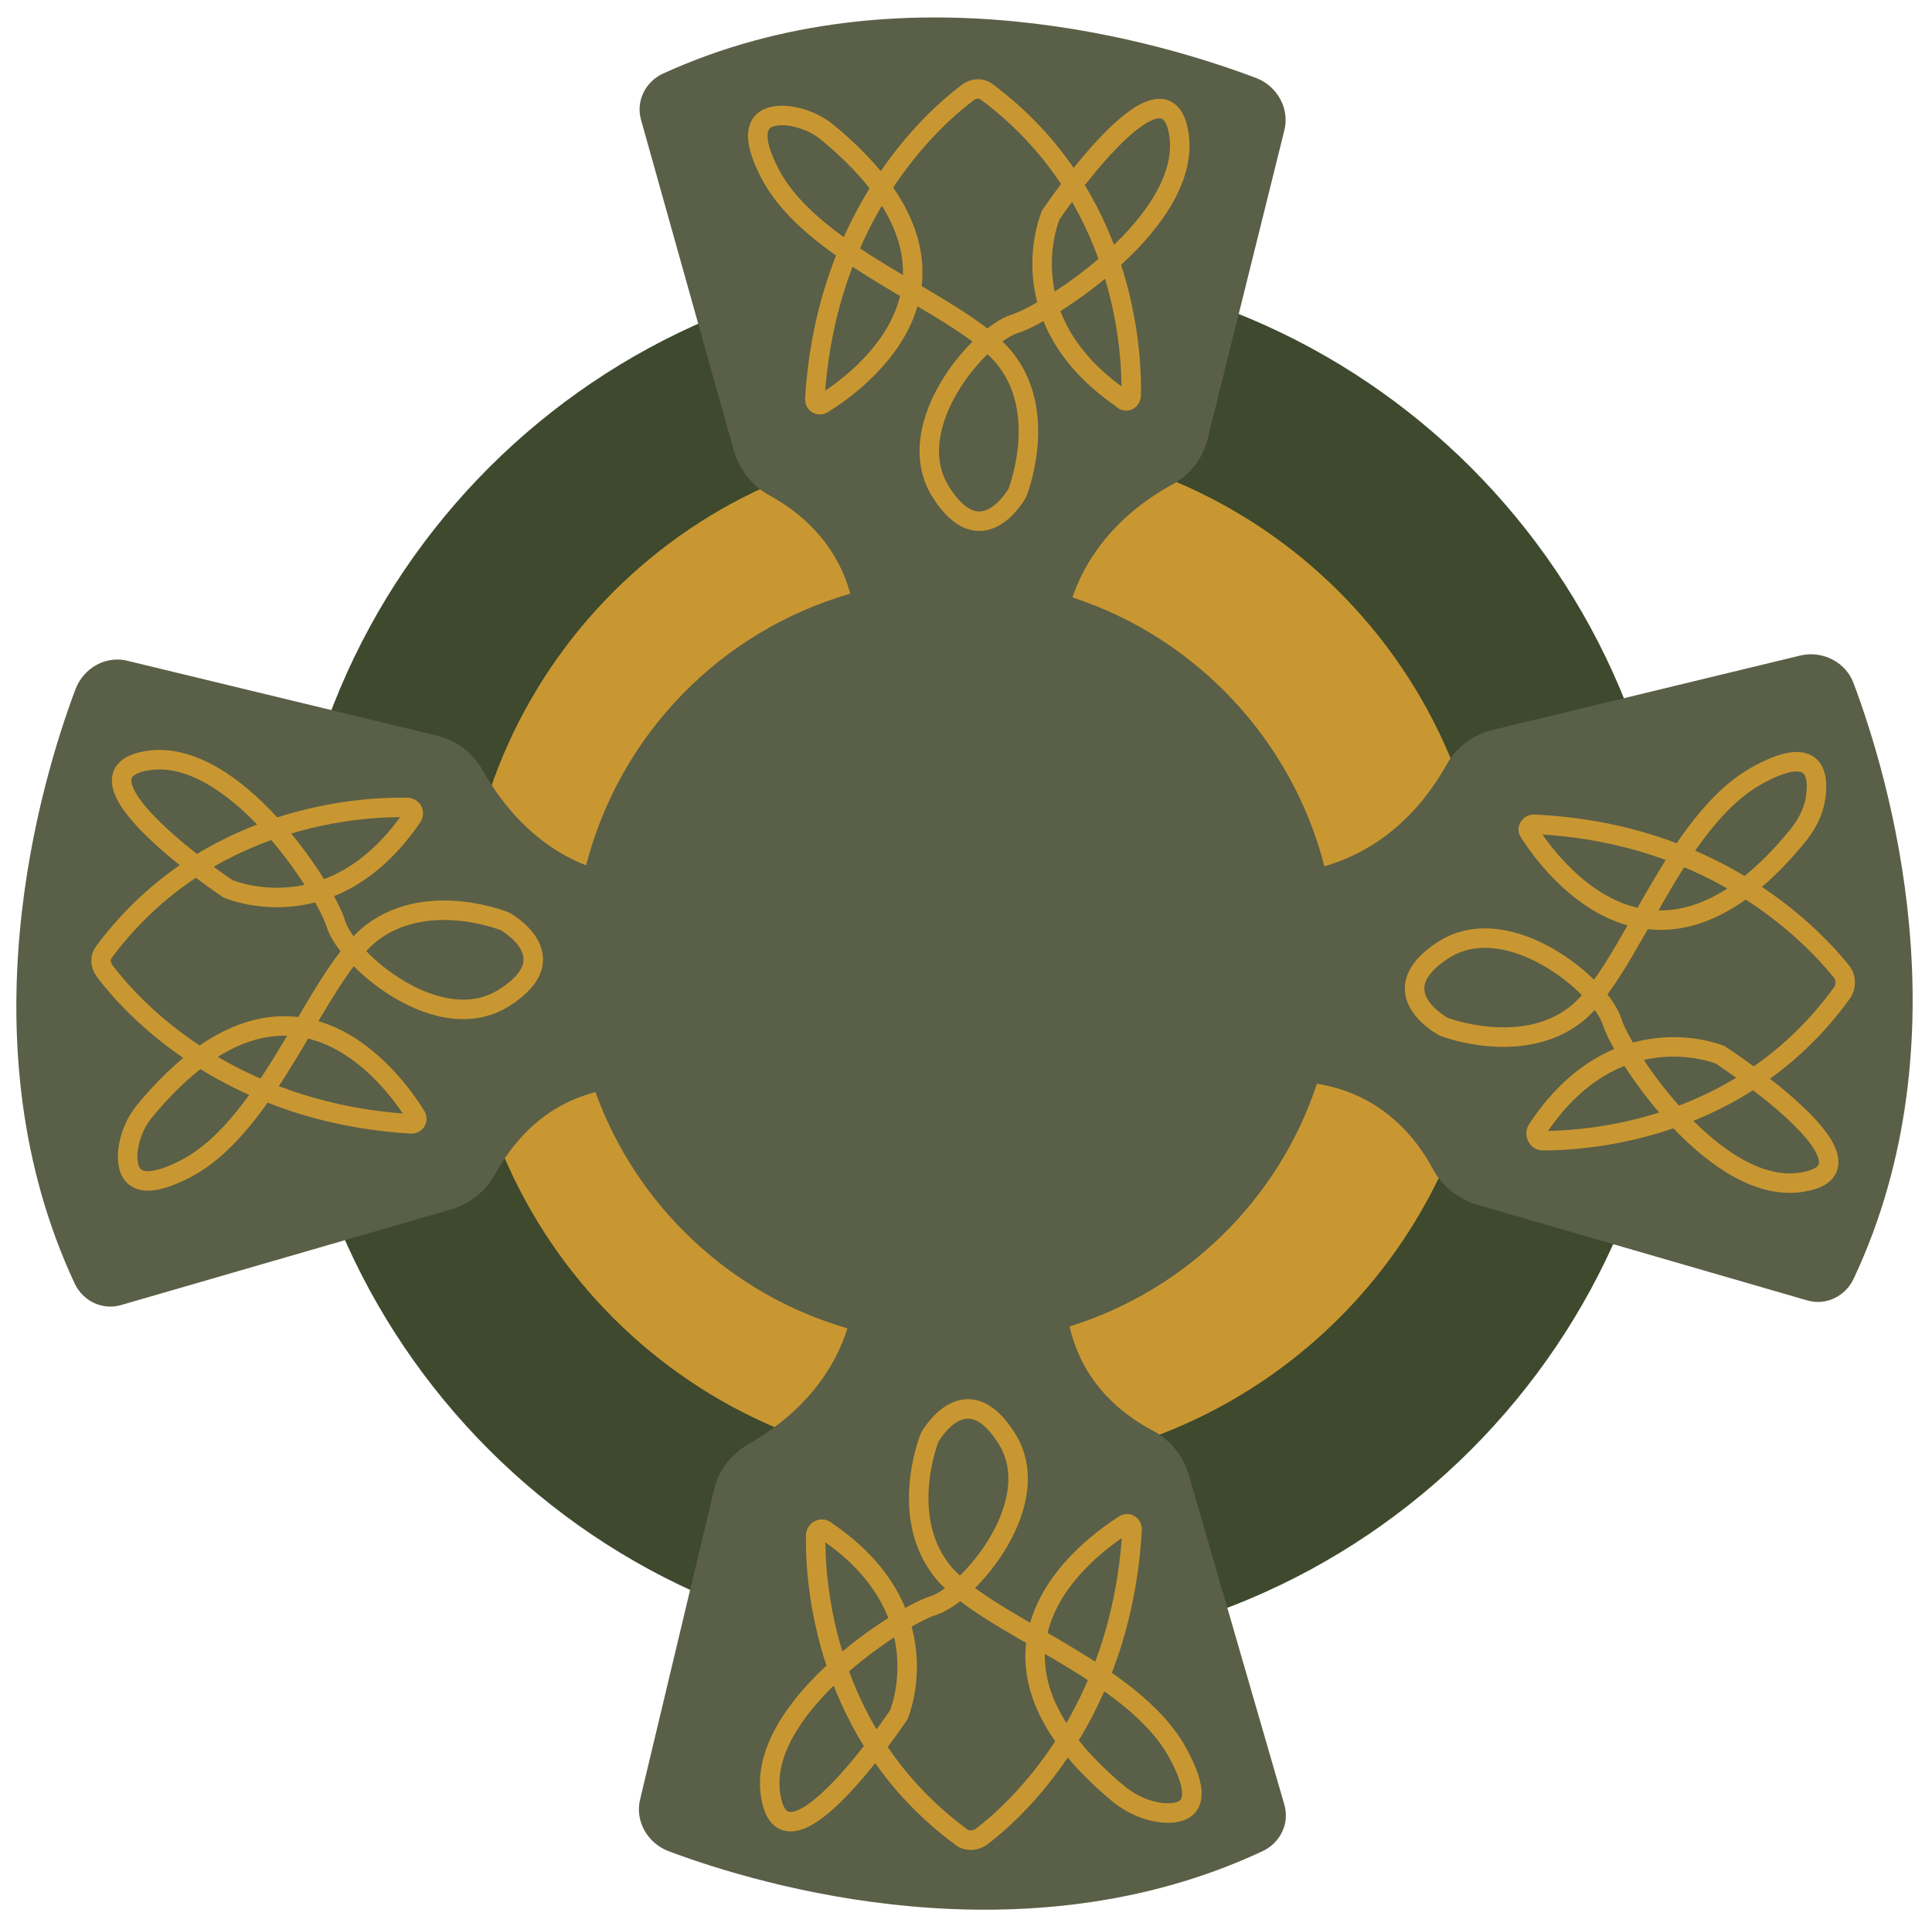
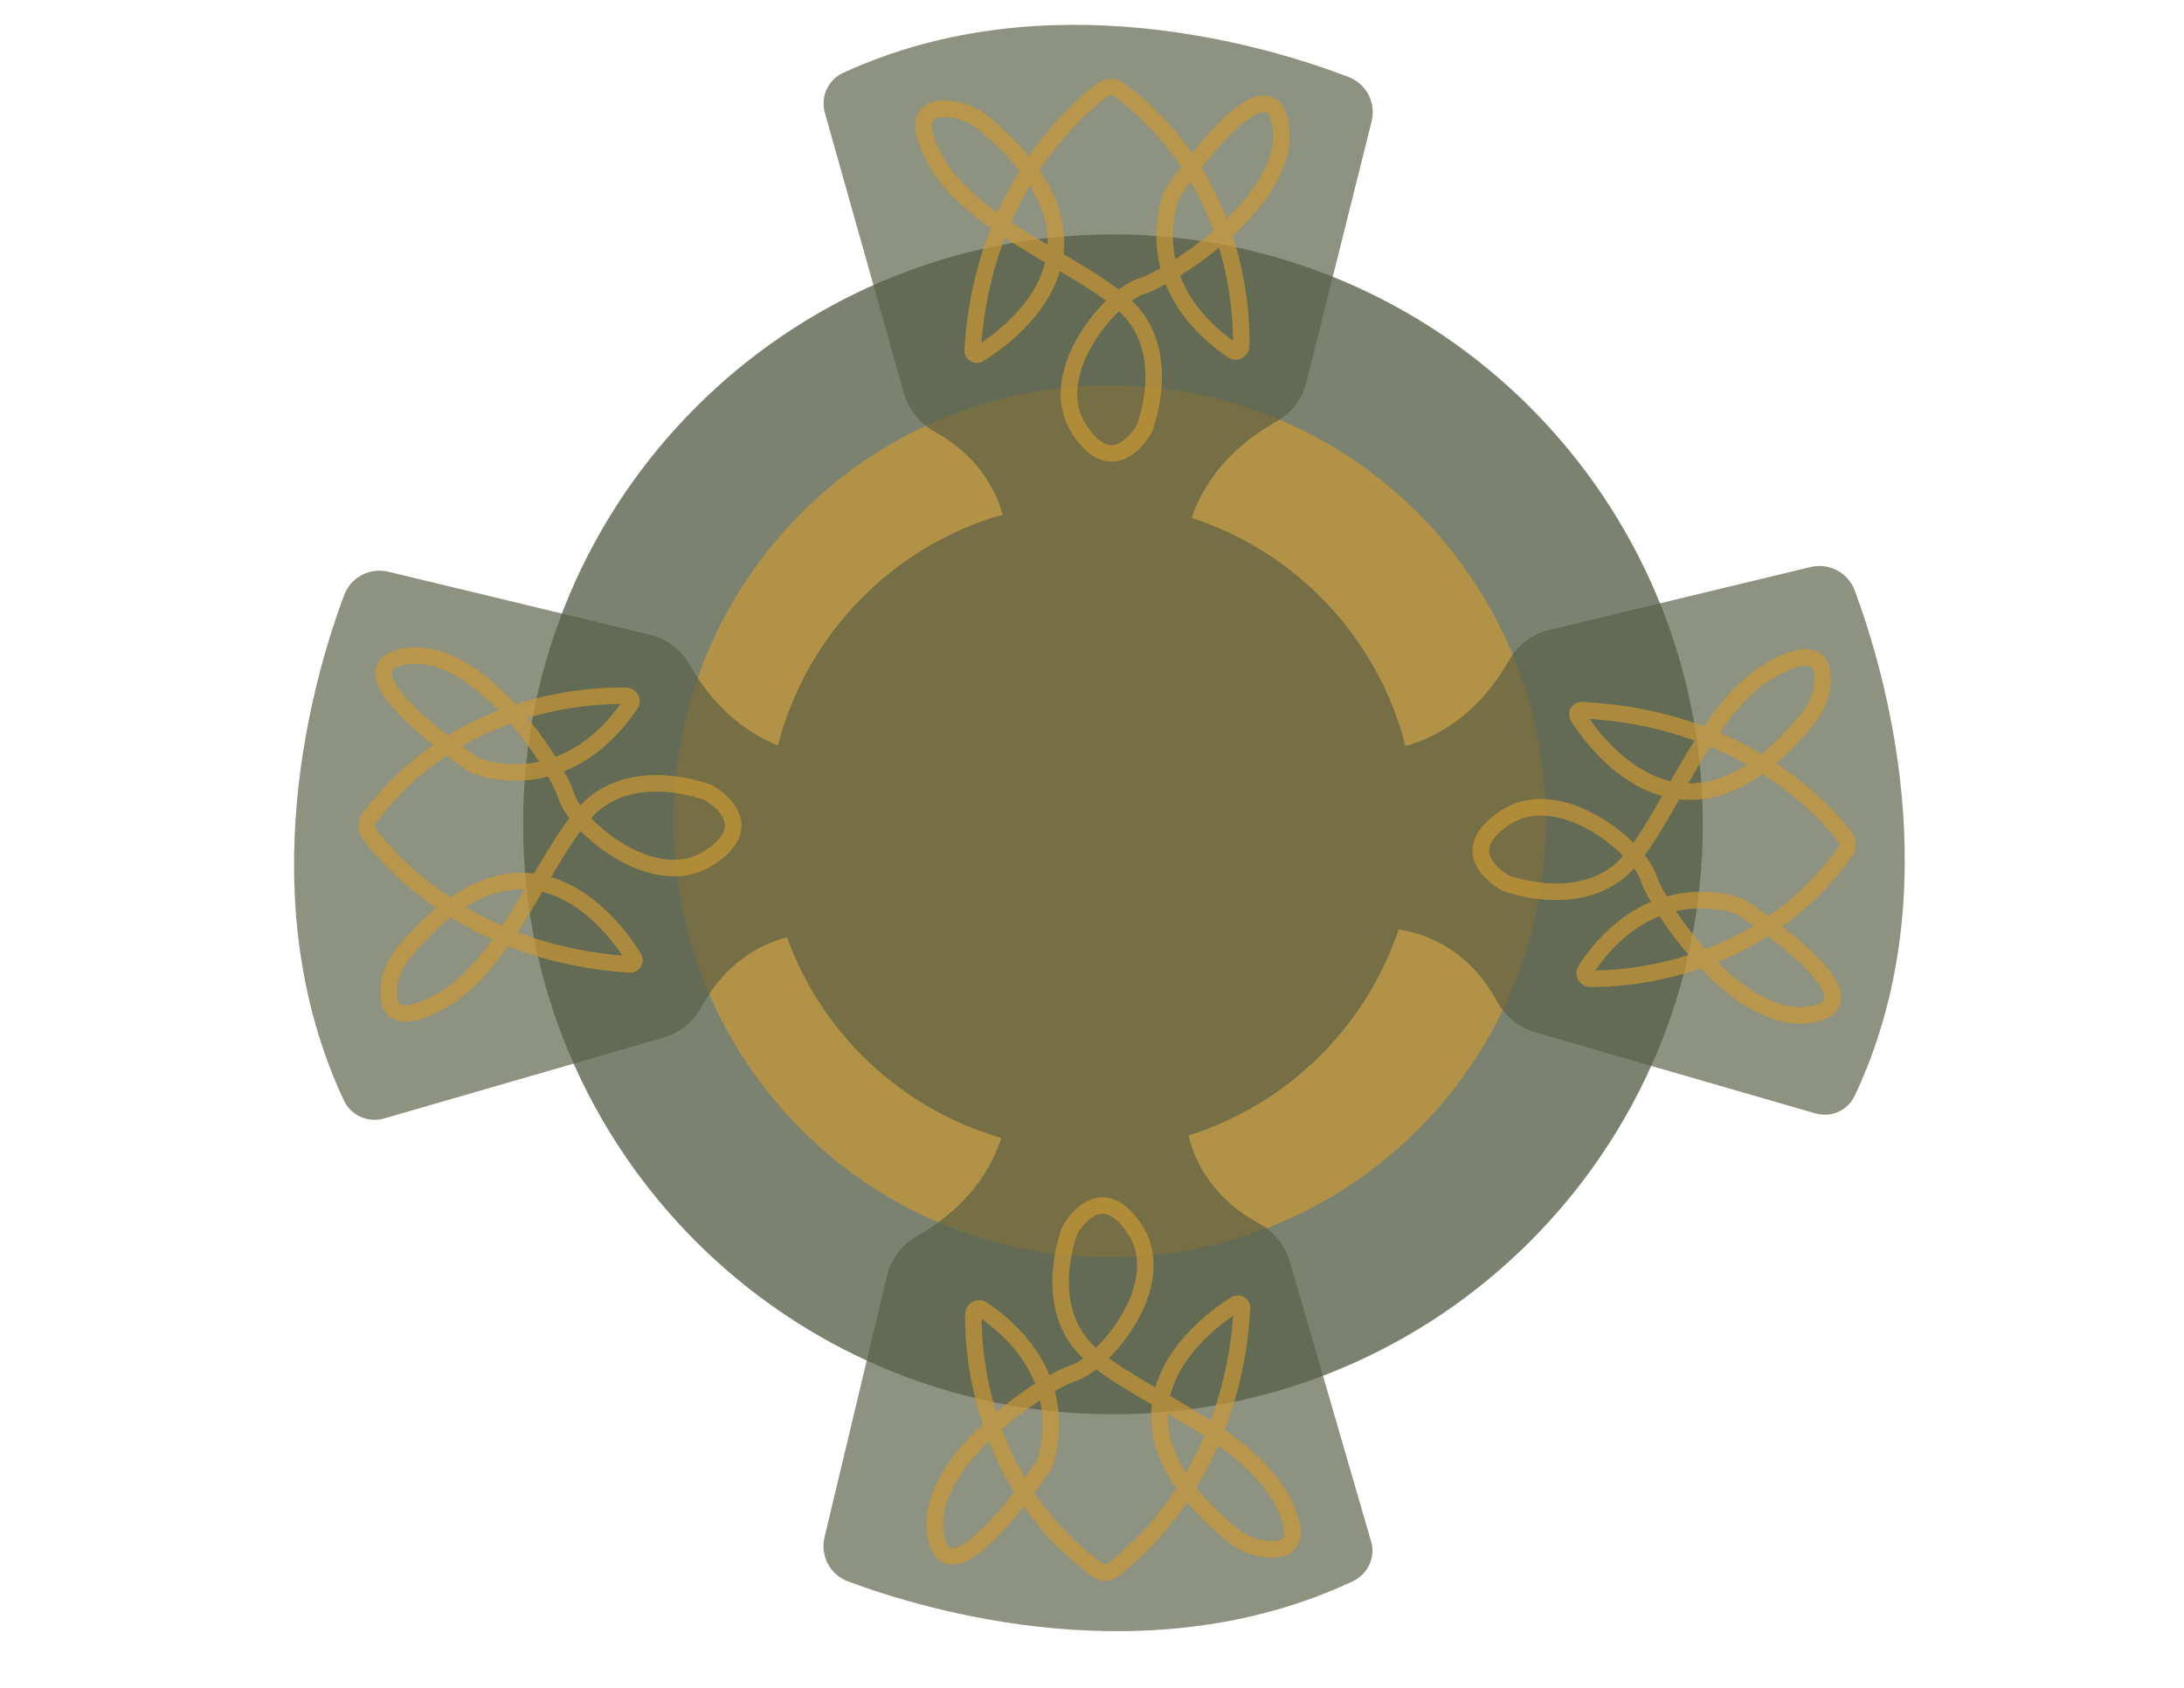
- <svg xmlns="http://www.w3.org/2000/svg" version="1.1" id="Layer_1" x="0px" y="0px" width="207px" height="206px" viewBox="0 0 207 206" style="enable-background:new 0 0 207 206;" xml:space="preserve">
+ <svg xmlns="http://www.w3.org/2000/svg" version="1.1" id="Layer_2" x="0px" y="0px" width="792px" height="612px" viewBox="0 0 792 612" style="enable-background:new 0 0 792 612;" xml:space="preserve">
  <style type="text/css">
- 	.st0{fill:#3E492D;}
- 	.st1{fill:#C99731;}
- 	.st2{fill:#5A5F47;}
- 	.st3{fill:none;stroke:#C99731;stroke-width:2.087;stroke-miterlimit:10;}
+ 	.st0{opacity:0.68;fill:#3D492D;}
+ 	.st1{opacity:0.68;fill:#CB9832;}
+ 	.st2{opacity:0.68;fill:#595F46;}
+ 	.st3{opacity:0.68;fill:none;stroke:#CB9832;stroke-width:6;stroke-miterlimit:10;}
</style>
-   <g>
-     <circle class="st0" cx="105" cy="102.7" r="74.4" />
-     <circle class="st1" cx="104.6" cy="102.3" r="55" />
-     <path class="st2" d="M198.6,73.2c-0.8-2.2-3.2-3.5-5.6-3l-33.1,8c-2.1,0.5-3.9,1.9-4.9,3.7c-4.1,7.3-9.6,9.9-13.1,10.9   c-3.5-13.6-13.8-24.5-27-28.8c1.2-3.5,4-8.4,10.7-12.1c1.9-1,3.3-2.8,3.8-4.9l8.2-33c0.6-2.3-0.7-4.7-2.9-5.6   C124.7,4.6,96.8-3.9,71,7.9c-1.9,0.9-2.9,3-2.3,5l9.9,35.3c0.6,2.1,2,3.9,3.9,4.9c2.9,1.6,7,4.7,8.6,10.5   c-13.9,4-24.7,15.1-28.3,29.1c-3.4-1.3-7.7-4.2-11.1-10.2c-1.1-1.9-2.8-3.2-4.9-3.7l-33.1-8c-2.3-0.6-4.7,0.7-5.6,3   C4.3,83.9-4,111.8,8,137.5c0.9,1.9,3,2.9,5,2.3l35.2-10.2c2.1-0.6,3.9-2,4.9-3.9c1.6-2.9,4.8-7.2,10.7-8.7   c4.4,12.2,14.5,21.7,27,25.3c-1.1,3.5-3.8,8.5-10.6,12.4c-1.9,1.1-3.2,2.8-3.7,4.9l-7.9,33.1c-0.6,2.3,0.7,4.7,3,5.6   c10.1,3.8,38.1,12,63.7,0c1.9-0.9,2.9-3,2.3-5l-10.2-35.2c-0.6-2.1-2-3.9-4-4.9c-3-1.6-7.4-4.9-8.8-11.1   c12.5-3.9,22.4-13.6,26.5-26c7,1.1,10.7,5.9,12.4,9.1c1,1.9,2.8,3.3,4.9,3.9l35.2,10.2c2,0.6,4.1-0.4,5-2.3   C210.7,111.3,202.4,83.3,198.6,73.2z" />
-     <path class="st3" d="M87.4,164.5c-0.1,4.7,0.8,21.4,15.6,32.3c0.6,0.5,1.5,0.4,2.1,0c3.6-2.7,15.1-13,16.2-33   c0-0.4-0.4-0.7-0.8-0.5c-3.9,2.5-19.2,13.6-0.5,29c1.3,1,2.8,1.7,4.5,1.9c2.4,0.2,4.8-0.6,1.8-6.2c-4.8-9.2-21.1-14-25.5-19.9   c-4.5-5.9-1.2-14.1-1.2-14.1s3.8-6.9,8.2,0c4.5,6.9-4,16.8-7.8,18c-3.8,1.2-19.1,11.2-17.4,20.5c1.6,9.3,13.7-8.8,13.7-8.8   s4.8-11.2-7.8-19.7C88.1,163.6,87.4,163.9,87.4,164.5z" />
-     <path class="st3" d="M121.2,42.3c0.1-4.7-0.7-21.4-15.4-32.4c-0.6-0.5-1.4-0.5-2.1,0c-3.6,2.7-15.2,12.9-16.4,32.9   c0,0.4,0.4,0.7,0.8,0.5c3.9-2.4,19.3-13.5,0.7-29c-1.3-1.1-2.8-1.7-4.4-1.9c-2.3-0.2-4.8,0.6-1.9,6.2c4.8,9.2,21,14.1,25.4,20.1   c4.4,5.9,1.1,14.1,1.1,14.1s-3.8,6.9-8.2-0.1s4.1-16.8,7.9-18s19.1-11.1,17.6-20.4s-13.7,8.7-13.7,8.7s-4.9,11.1,7.6,19.7   C120.6,43.2,121.2,42.9,121.2,42.3z" />
-     <path class="st3" d="M43.6,86.5c-4.7-0.1-21.4,0.7-32.4,15.4c-0.5,0.6-0.5,1.4,0,2.1c2.7,3.6,12.9,15.2,32.9,16.4   c0.4,0,0.7-0.4,0.5-0.8c-2.4-3.9-13.5-19.3-29-0.7c-1.1,1.3-1.7,2.8-1.9,4.4c-0.2,2.3,0.6,4.8,6.2,1.9c9.2-4.8,14.1-21,20.1-25.4   s14.1-1.1,14.1-1.1s6.9,3.8-0.1,8.2s-16.8-4.1-18-7.9C34.9,95.3,25,79.9,15.7,81.5s8.7,13.7,8.7,13.7s11.1,4.9,19.7-7.6   C44.5,87.1,44.2,86.5,43.6,86.5z" />
-     <path class="st3" d="M165.3,122.2c4.7,0,21.4-1,32.1-15.9c0.4-0.6,0.4-1.5,0-2.1c-2.8-3.5-13.2-15-33.1-15.9   c-0.4,0-0.7,0.5-0.5,0.8c2.5,3.9,13.8,19.1,29,0.2c1-1.3,1.7-2.8,1.8-4.5c0.2-2.4-0.7-4.8-6.2-1.8c-9.1,4.9-13.8,21.2-19.6,25.7   c-5.8,4.5-14.1,1.3-14.1,1.3s-7-3.7-0.1-8.2s16.9,3.8,18.1,7.6s11.4,19,20.6,17.2c9.3-1.7-9-13.6-9-13.6s-11.2-4.7-19.6,8   C164.4,121.5,164.7,122.2,165.3,122.2z" />
-   </g>
-   <g>
- </g>
-   <g>
- </g>
-   <g>
- </g>
-   <g>
- </g>
-   <g>
- </g>
-   <g>
- </g>
-   <g>
- </g>
-   <g>
- </g>
-   <g>
- </g>
-   <g>
- </g>
-   <g>
- </g>
-   <g>
- </g>
-   <g>
- </g>
-   <g>
- </g>
-   <g>
- </g>
+   <circle class="st0" cx="403.6" cy="298.9" r="213.9" />
+   <circle class="st1" cx="402.4" cy="297.8" r="158.1" />
+   <path class="st2" d="M672.6,214.1c-2.4-6.5-9.3-10.1-16-8.5l-95.1,22.9c-6,1.5-11.1,5.4-14.2,10.8c-11.8,20.9-27.7,28.5-37.6,31.2  c-10-39.1-39.5-70.4-77.6-82.7c3.4-9.9,11.4-24.1,30.7-34.9c5.4-3,9.4-8.1,10.9-14.1L497.4,44c1.7-6.7-1.9-13.6-8.4-16.1  c-28.9-11.1-109.2-35.5-183.2-1.5c-5.5,2.5-8.3,8.6-6.7,14.4l28.6,101.5c1.7,6,5.7,11.1,11.2,14.2c8.2,4.5,20.1,13.6,24.7,30.1  c-39.9,11.4-71.1,43.3-81.5,83.7c-9.7-3.9-22.2-12-32-29.3c-3.1-5.4-8.2-9.3-14.2-10.8l-95.1-22.9c-6.7-1.6-13.6,2-16,8.5  c-10.9,29-34.7,109.4-0.1,183.2c2.5,5.4,8.7,8.2,14.4,6.6l101.3-29.3c6-1.7,11.1-5.8,14.1-11.3c4.5-8.4,13.8-20.7,30.9-25.1  c12.7,35,41.6,62.3,77.7,72.7c-3.2,10-11.1,24.6-30.6,35.6c-5.4,3.1-9.3,8.2-10.8,14.2L299,557.4c-1.6,6.7,2,13.6,8.5,16  c29,10.8,109.5,34.6,183.2-0.1c5.4-2.6,8.2-8.7,6.5-14.4l-29.4-101.3c-1.7-6-5.8-11.1-11.4-14.1c-8.5-4.6-21.1-14.1-25.4-31.8  c35.8-11.2,64.3-39.2,76.2-74.7c20.2,3.2,30.8,17,35.7,26.1c3,5.5,8,9.6,14.1,11.3l101.3,29.3c5.8,1.7,11.9-1.1,14.4-6.6  C707.3,323.5,683.4,243.2,672.6,214.1z" />
+   <path class="st3" d="M353,476.5c-0.2,13.4,2.3,61.4,44.9,92.7c1.8,1.3,4.2,1.3,5.9-0.1c10.2-7.8,43.4-37.4,46.6-94.8  c0.1-1.2-1.3-2-2.3-1.4c-11.3,7.1-55.3,39.2-1.4,83.5c3.7,3,8.1,4.9,12.8,5.3c6.8,0.6,13.8-1.8,5.3-17.9  c-13.9-26.4-60.5-40.3-73.4-57.2s-3.4-40.6-3.4-40.6s10.8-20,23.7,0s-11.5,48.4-22.3,51.8s-54.8,32.1-50.1,58.9  c4.7,26.7,39.2-25.4,39.2-25.4s13.8-32.1-22.4-56.6C354.8,473.9,353,474.9,353,476.5z" />
+   <path class="st3" d="M450.1,125.5c0.3-13.4-1.9-61.4-44.3-93c-1.8-1.3-4.2-1.3-5.9,0c-10.3,7.7-43.6,37.1-47.2,94.5  c-0.1,1.2,1.3,2,2.3,1.4c11.3-7,55.6-38.8,2-83.5c-3.6-3-8.1-5-12.8-5.4c-6.8-0.6-13.8,1.7-5.4,17.8c13.7,26.5,60.3,40.7,73,57.7  s3.1,40.6,3.1,40.6s-11,19.9-23.7-0.2c-12.7-20,11.8-48.3,22.7-51.6s55-31.8,50.5-58.5c-4.6-26.8-39.4,25.1-39.4,25.1  s-14,32,22,56.7C448.2,128,450,127.1,450.1,125.5z" />
+   <path class="st3" d="M227,252.3c-13.4-0.3-61.4,1.9-93,44.3c-1.3,1.8-1.3,4.2,0,5.9c7.7,10.3,37.1,43.6,94.5,47.2  c1.2,0.1,2-1.3,1.4-2.3c-7-11.3-38.8-55.6-83.5-2c-3,3.6-5,8.1-5.4,12.8c-0.6,6.8,1.7,13.8,17.8,5.4c26.5-13.7,40.7-60.3,57.7-73  s40.6-3.1,40.6-3.1s19.9,11-0.2,23.7c-20,12.7-48.3-11.8-51.6-22.7s-31.8-55-58.5-50.5c-26.8,4.6,25.1,39.4,25.1,39.4s32,14,56.7-22  C229.6,254.1,228.6,252.3,227,252.3z" />
+   <path class="st3" d="M576.7,354.9c13.4,0.1,61.4-2.9,92.3-45.8c1.3-1.8,1.2-4.2-0.1-5.9c-7.9-10.1-37.8-43-95.3-45.7  c-1.2-0.1-2,1.3-1.4,2.3c7.2,11.2,39.8,54.9,83.5,0.6c3-3.7,4.8-8.1,5.2-12.9c0.5-6.8-1.9-13.7-17.9-5.1  c-26.2,14.1-39.7,60.9-56.4,74c-16.8,13-40.6,3.8-40.6,3.8s-20.1-10.6-0.2-23.7s48.5,11,52,21.8s32.7,54.5,59.3,49.5  s-25.8-39-25.8-39s-32.2-13.5-56.3,22.9C574.1,353.1,575.1,354.9,576.7,354.9z" />
</svg>
